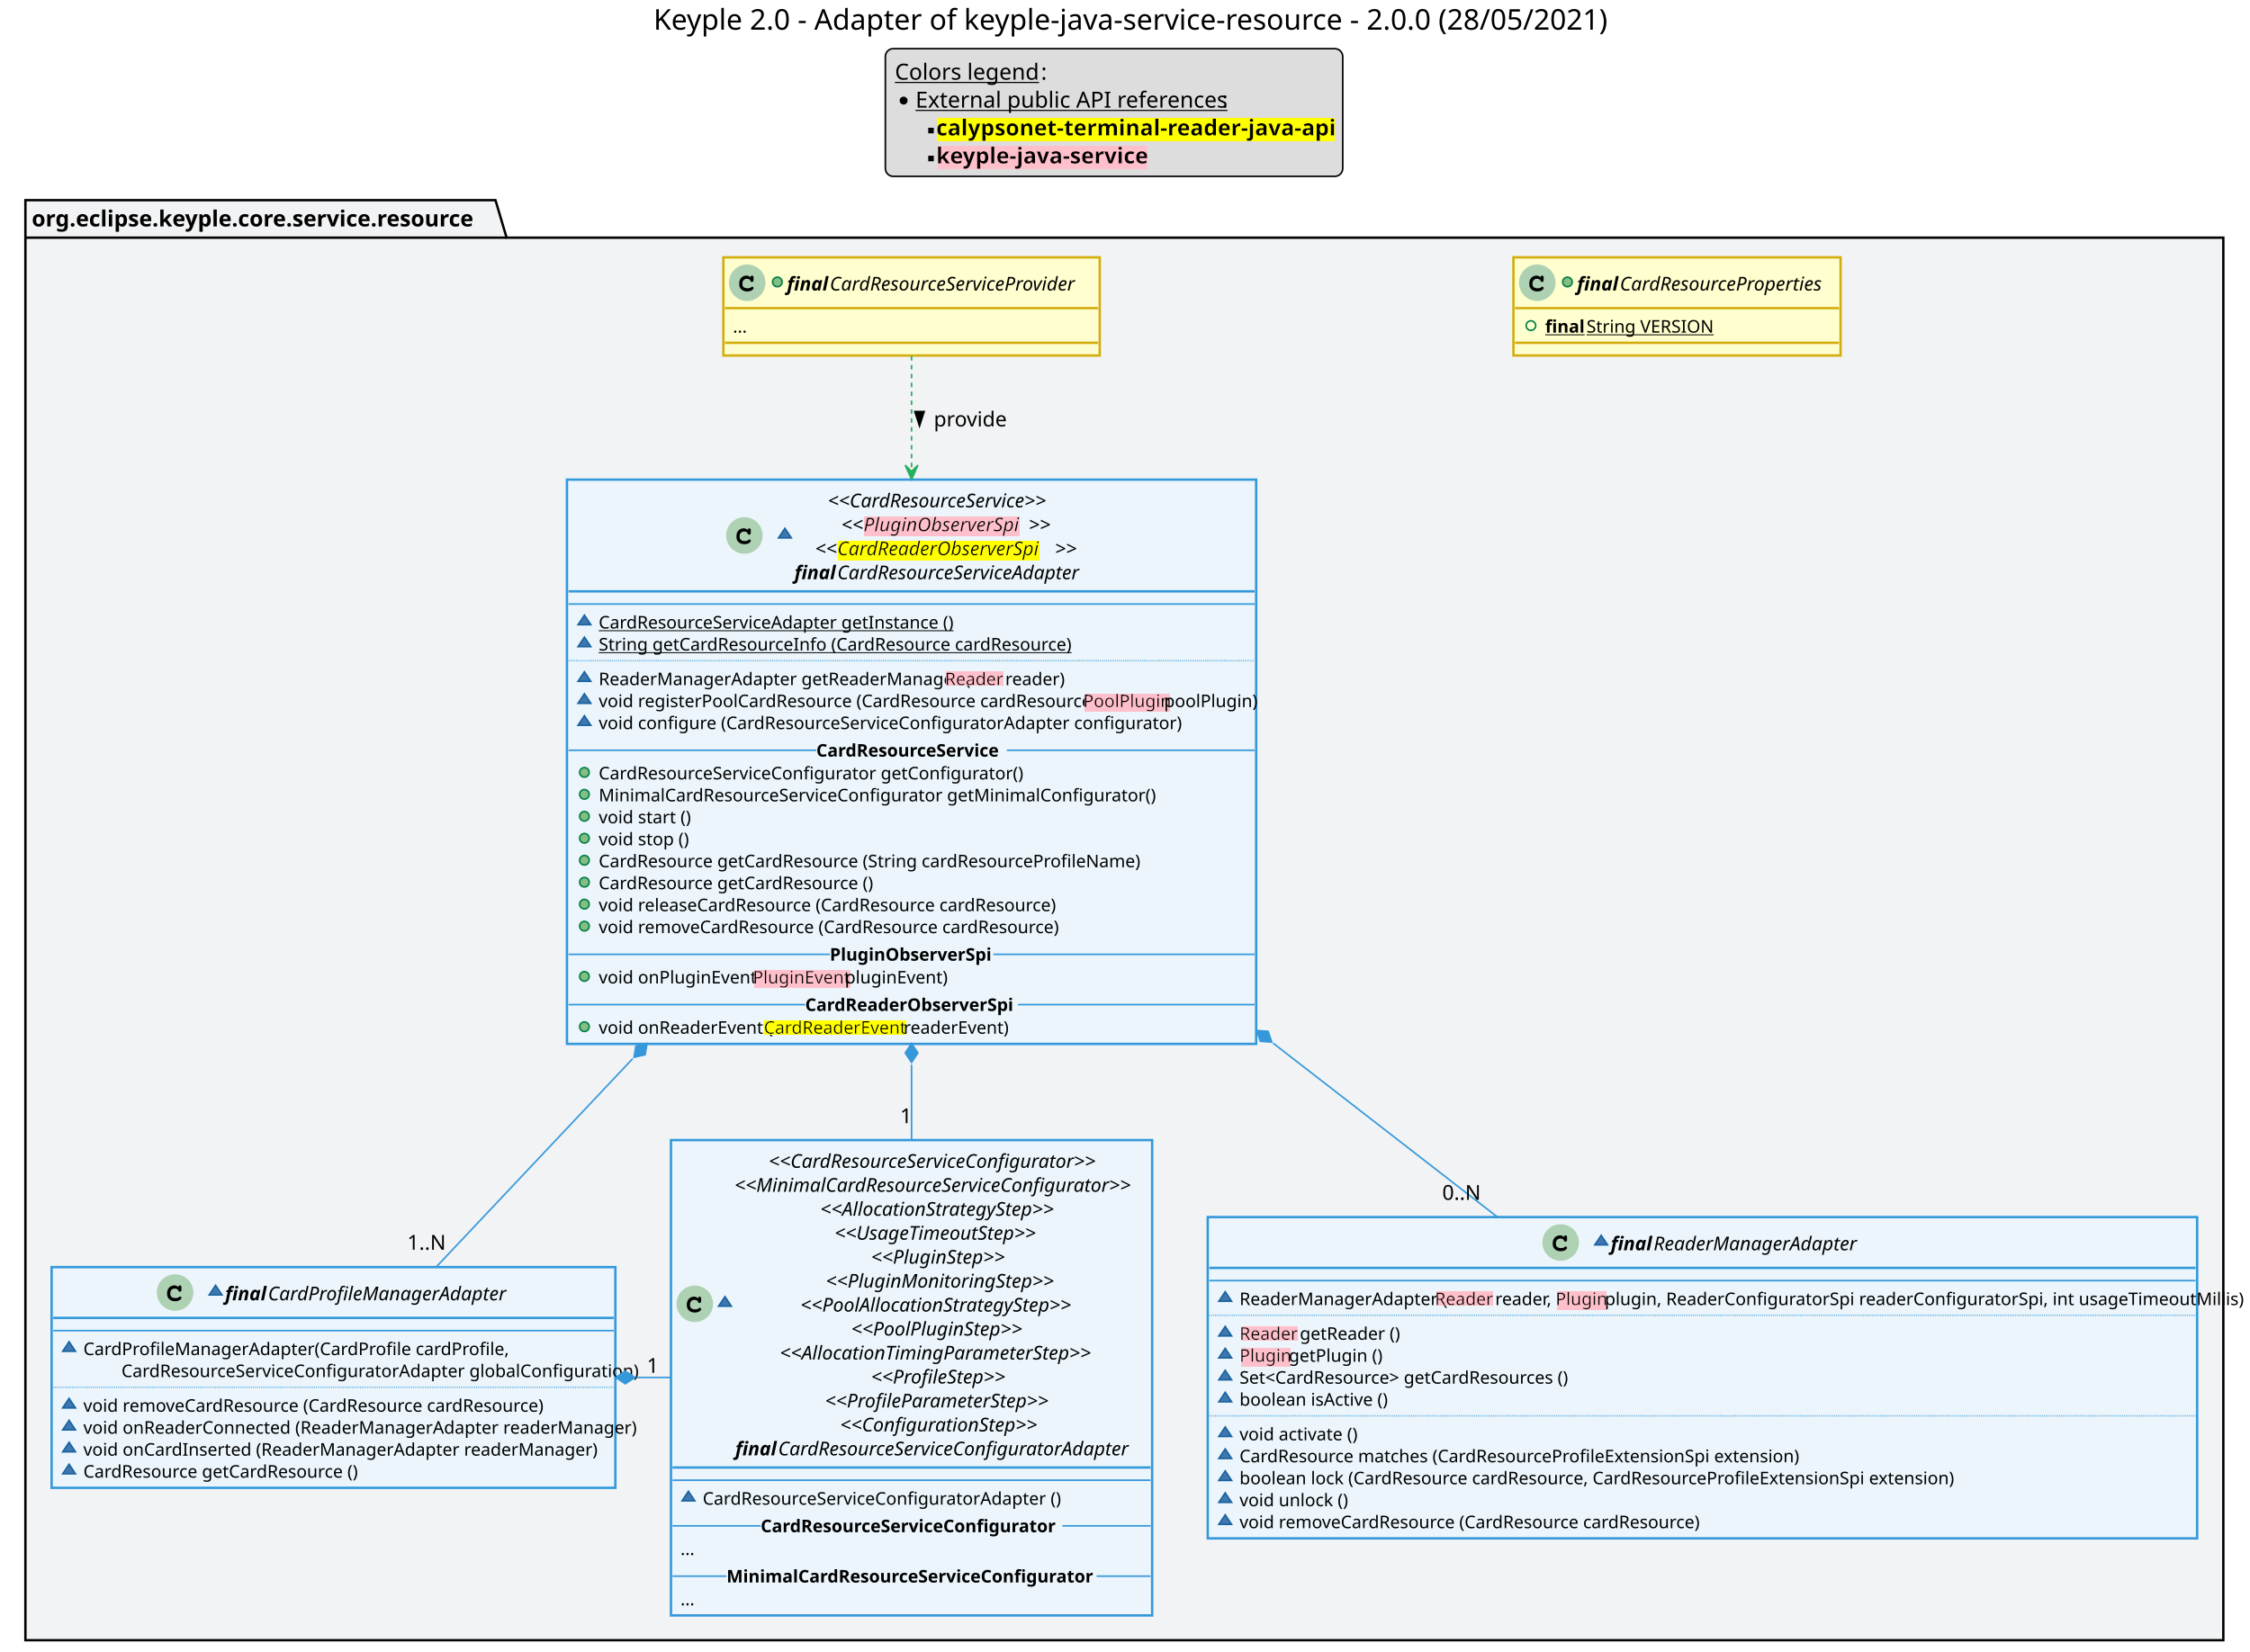
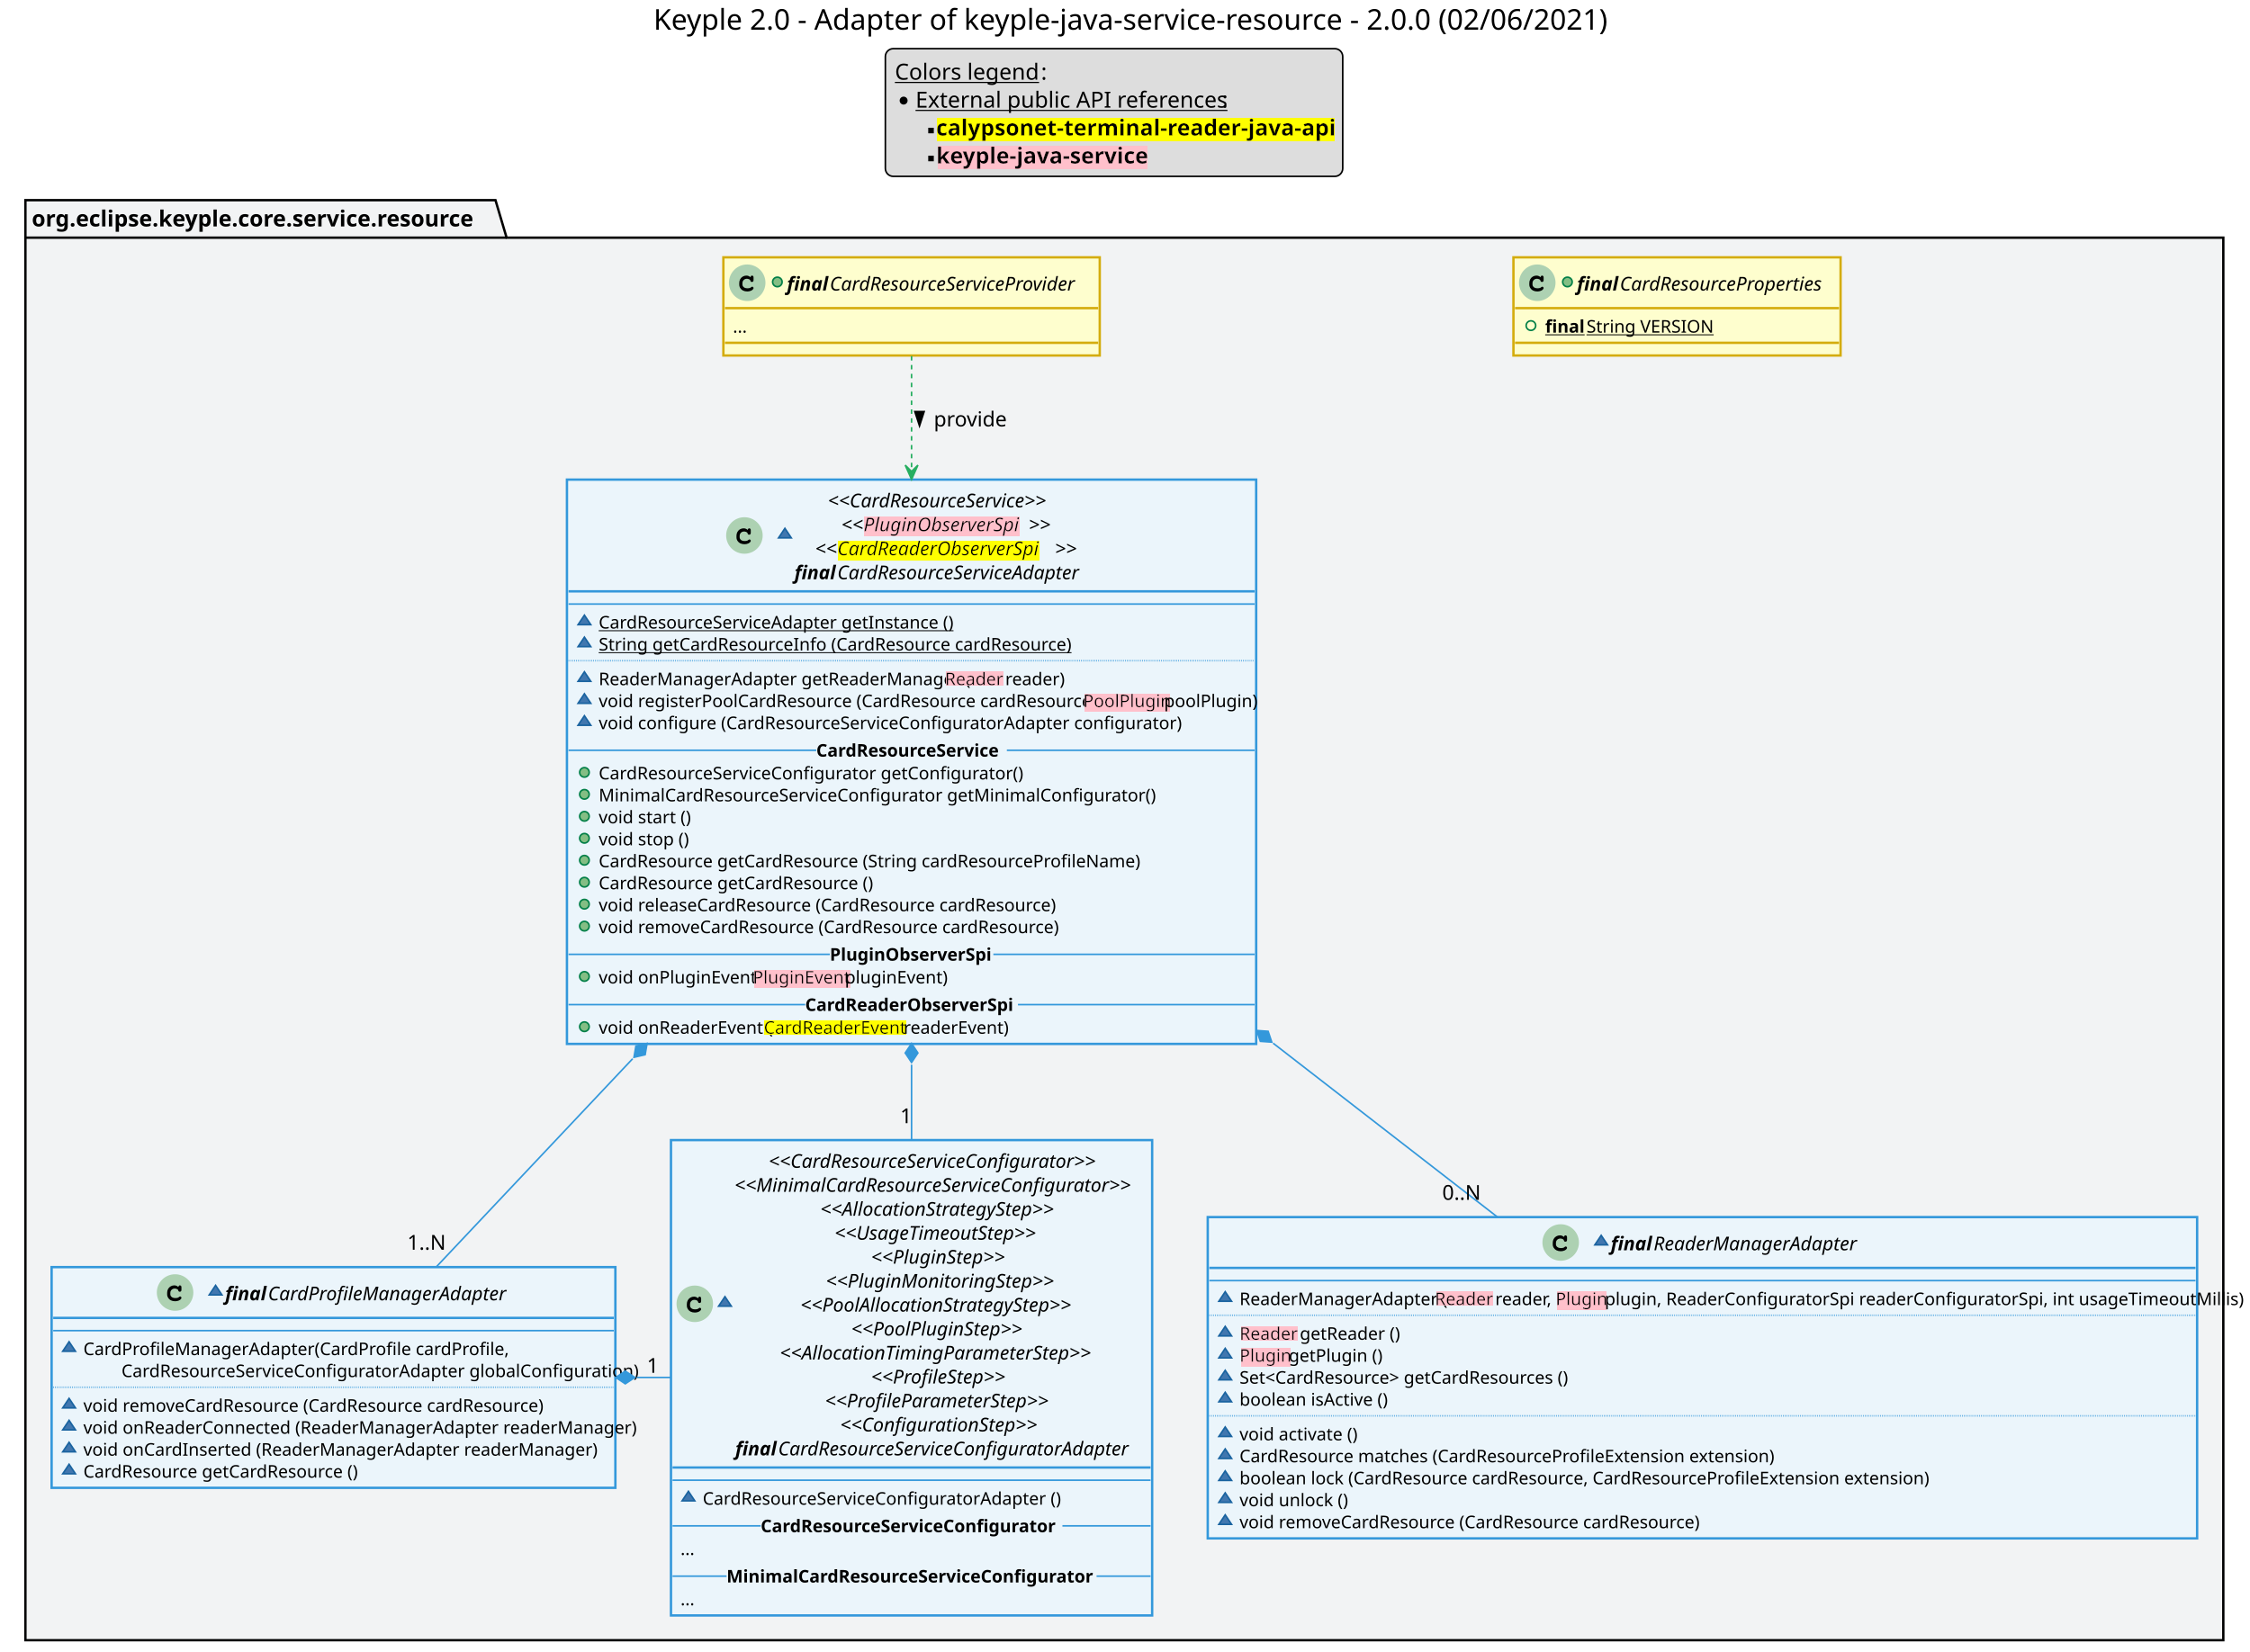
- <svg xmlns="http://www.w3.org/2000/svg" contentScriptType="application/ecmascript" contentStyleType="text/css" height="2600px" preserveAspectRatio="none" style="width:3542px;height:2600px;" version="1.1" viewBox="0 0 3542 2600" width="3542.5px" zoomAndPan="magnify">
+ <svg xmlns="http://www.w3.org/2000/svg" contentScriptType="application/ecmascript" contentStyleType="text/css" height="2600px" preserveAspectRatio="none" style="width:3542px;height:2600px;background:#FFFFFF;" version="1.1" viewBox="0 0 3542 2600" width="3542.5px" zoomAndPan="magnify">
  <defs>
-     <filter height="1" id="bm2q8w5yx6jid0" width="1" x="0" y="0">
+     <filter height="1" id="bvjqk95vucbt80" width="1" x="0" y="0">
      <feFlood flood-color="#FFFF00" result="flood" />
      <feComposite in="SourceGraphic" in2="flood" operator="over" />
    </filter>
-     <filter height="1" id="bm2q8w5yx6jid1" width="1" x="0" y="0">
+     <filter height="1" id="bvjqk95vucbt81" width="1" x="0" y="0">
      <feFlood flood-color="#FFC0CB" result="flood" />
      <feComposite in="SourceGraphic" in2="flood" operator="over" />
    </filter>
  </defs>
  <g>
-     <text fill="#000000" font-family="sans-serif" font-size="45" lengthAdjust="spacing" textLength="1452.5" x="1028.75" y="46.714">Keyple 2.0 - Adapter of keyple-java-service-resource - 2.0.0 (28/05/2021)</text>
+     <text fill="#000000" font-family="sans-serif" font-size="45" lengthAdjust="spacing" textLength="1452.5" x="1028.75" y="46.714">Keyple 2.0 - Adapter of keyple-java-service-resource - 2.0.0 (02/06/2021)</text>
    <rect fill="#DDDDDD" height="201.094" rx="12.5" ry="12.5" style="stroke:#000000;stroke-width:2.5;" width="720" x="1393.75" y="76.602" />
    <text fill="#000000" font-family="sans-serif" font-size="35" lengthAdjust="spacing" text-decoration="underline" textLength="220" x="1408.75" y="125.435">Colors legend</text>
    <text fill="#000000" font-family="sans-serif" font-size="35" lengthAdjust="spacing" textLength="10" x="1638.75" y="125.435">:</text>
    <ellipse cx="1422.5" cy="158.398" fill="#000000" rx="6.25" ry="6.25" style="stroke:#000000;stroke-width:0.0;" />
    <text fill="#000000" font-family="sans-serif" font-size="35" lengthAdjust="spacing" text-decoration="underline" textLength="472.5" x="1441.25" y="169.458">External public API references</text>
    <text fill="#000000" font-family="sans-serif" font-size="35" lengthAdjust="spacing" textLength="10" x="1923.75" y="169.458">:</text>
    <rect fill="#000000" height="8.75" style="stroke:#000000;stroke-width:0.0;" width="8.75" x="1461.25" y="201.172" />
-     <text fill="#000000" filter="url(#bm2q8w5yx6jid0)" font-family="sans-serif" font-size="35" font-weight="bold" lengthAdjust="spacing" textLength="625" x="1473.75" y="213.481">calypsonet-terminal-reader-java-api</text>
+     <text fill="#000000" filter="url(#bvjqk95vucbt80)" font-family="sans-serif" font-size="35" font-weight="bold" lengthAdjust="spacing" textLength="625" x="1473.75" y="213.481">calypsonet-terminal-reader-java-api</text>
    <rect fill="#000000" height="8.75" style="stroke:#000000;stroke-width:0.0;" width="8.75" x="1461.25" y="245.195" />
-     <text fill="#000000" filter="url(#bm2q8w5yx6jid1)" font-family="sans-serif" font-size="35" font-weight="bold" lengthAdjust="spacing" textLength="345" x="1473.75" y="257.505">keyple-java-service</text>
+     <text fill="#000000" filter="url(#bvjqk95vucbt81)" font-family="sans-serif" font-size="35" font-weight="bold" lengthAdjust="spacing" textLength="345" x="1473.75" y="257.505">keyple-java-service</text>
    <polygon fill="#F2F3F4" points="40,315.195,780,315.195,797.5,374.219,3500,374.219,3500,2582.695,40,2582.695,40,315.195" style="stroke:#000000;stroke-width:3.75;" />
    <line style="stroke:#000000;stroke-width:3.75;" x1="40" x2="797.5" y1="374.219" y2="374.219" />
    <text fill="#000000" font-family="sans-serif" font-size="35" font-weight="bold" lengthAdjust="spacing" textLength="725" x="50" y="356.528">org.eclipse.keyple.core.service.resource</text>
    <rect codeLine="56" fill="#FEFECE" height="154.59" id="ApiProperties" style="stroke:#D4AC0D;stroke-width:3.75;" width="515" x="2382.5" y="405.195" />
    <ellipse cx="2420" cy="445.195" fill="#ADD1B2" rx="27.5" ry="27.5" style="stroke:#ADD1B2;stroke-width:2.5;" />
    <path d="M2425,436.445 Q2425.508,435.195 2426.094,434.57 Q2426.68,433.945 2427.344,433.945 Q2428.516,433.945 2429.258,434.648 Q2430,435.352 2430,436.992 L2430,440.898 Q2430,442.539 2429.297,443.242 Q2428.594,443.945 2427.5,443.945 Q2426.523,443.945 2425.898,443.516 Q2425.273,443.086 2425,441.953 Q2424.883,441.172 2424.453,440.742 Q2423.672,439.922 2422.266,439.453 Q2420.859,438.945 2419.453,438.945 Q2417.695,438.945 2416.211,439.648 Q2414.766,440.352 2413.633,441.914 Q2412.5,443.477 2412.5,445.625 L2412.5,447.93 Q2412.5,450.508 2414.609,452.227 Q2416.719,453.945 2420.469,453.945 Q2422.695,453.945 2424.258,453.438 Q2425.156,453.164 2426.172,452.266 Q2426.836,451.758 2427.188,451.602 Q2427.539,451.445 2427.969,451.445 Q2428.789,451.445 2429.375,452.109 Q2430,452.734 2430,453.633 Q2430,454.492 2429.141,455.508 Q2427.891,456.992 2425.898,457.812 Q2423.281,458.945 2420.078,458.945 Q2416.328,458.945 2413.32,457.461 Q2410.898,456.289 2409.18,453.75 Q2407.5,451.211 2407.5,448.203 L2407.5,445.469 Q2407.5,442.344 2408.984,439.609 Q2410.508,436.875 2413.125,435.43 Q2415.781,433.945 2418.75,433.945 Q2420.547,433.945 2422.109,434.57 Q2423.672,435.195 2425,436.445 Z " fill="#000000" />
    <ellipse cx="2467.5" cy="443.945" fill="#84BE84" rx="7.5" ry="7.5" style="stroke:#038048;stroke-width:2.5;" />
    <text fill="#000000" font-family="sans-serif" font-size="30" font-style="italic" font-weight="bold" lengthAdjust="spacing" textLength="60" x="2482.5" y="457.471">final</text>
    <text fill="#000000" font-family="sans-serif" font-size="30" font-style="italic" lengthAdjust="spacing" textLength="340" x="2550" y="457.471">CardResourceProperties</text>
    <line style="stroke:#D4AC0D;stroke-width:3.75;" x1="2385" x2="2895" y1="485.195" y2="485.195" />
    <ellipse cx="2410" cy="512.695" rx="7.5" ry="7.5" style="stroke:#038048;stroke-width:2.5;fill:none;" />
    <text fill="#000000" font-family="sans-serif" font-size="27.5" font-weight="bold" lengthAdjust="spacing" text-decoration="underline" textLength="57.5" x="2432.5" y="523.743">final</text>
    <text fill="#000000" font-family="sans-serif" font-size="27.5" lengthAdjust="spacing" text-decoration="underline" textLength="190" x="2497.5" y="523.743">String VERSION</text>
    <line style="stroke:#D4AC0D;stroke-width:3.75;" x1="2385" x2="2895" y1="539.785" y2="539.785" />
    <rect codeLine="60" fill="#FEFECE" height="154.59" id="CardResourceServiceProvider" style="stroke:#D4AC0D;stroke-width:3.75;" width="592.5" x="1138.75" y="405.195" />
    <ellipse cx="1176.25" cy="445.195" fill="#ADD1B2" rx="27.5" ry="27.5" style="stroke:#ADD1B2;stroke-width:2.5;" />
    <path d="M1181.25,436.445 Q1181.758,435.195 1182.344,434.57 Q1182.93,433.945 1183.594,433.945 Q1184.766,433.945 1185.508,434.648 Q1186.25,435.352 1186.25,436.992 L1186.25,440.898 Q1186.25,442.539 1185.547,443.242 Q1184.844,443.945 1183.75,443.945 Q1182.773,443.945 1182.148,443.516 Q1181.523,443.086 1181.25,441.953 Q1181.133,441.172 1180.703,440.742 Q1179.922,439.922 1178.516,439.453 Q1177.109,438.945 1175.703,438.945 Q1173.945,438.945 1172.461,439.648 Q1171.016,440.352 1169.883,441.914 Q1168.75,443.477 1168.75,445.625 L1168.75,447.93 Q1168.75,450.508 1170.859,452.227 Q1172.969,453.945 1176.719,453.945 Q1178.945,453.945 1180.508,453.438 Q1181.406,453.164 1182.422,452.266 Q1183.086,451.758 1183.438,451.602 Q1183.789,451.445 1184.219,451.445 Q1185.039,451.445 1185.625,452.109 Q1186.25,452.734 1186.25,453.633 Q1186.25,454.492 1185.391,455.508 Q1184.141,456.992 1182.148,457.812 Q1179.531,458.945 1176.328,458.945 Q1172.578,458.945 1169.57,457.461 Q1167.148,456.289 1165.43,453.75 Q1163.75,451.211 1163.75,448.203 L1163.75,445.469 Q1163.75,442.344 1165.234,439.609 Q1166.758,436.875 1169.375,435.43 Q1172.031,433.945 1175,433.945 Q1176.797,433.945 1178.359,434.57 Q1179.922,435.195 1181.25,436.445 Z " fill="#000000" />
    <ellipse cx="1223.75" cy="443.945" fill="#84BE84" rx="7.5" ry="7.5" style="stroke:#038048;stroke-width:2.5;" />
    <text fill="#000000" font-family="sans-serif" font-size="30" font-style="italic" font-weight="bold" lengthAdjust="spacing" textLength="60" x="1238.75" y="457.471">final</text>
    <text fill="#000000" font-family="sans-serif" font-size="30" font-style="italic" lengthAdjust="spacing" textLength="417.5" x="1306.25" y="457.471">CardResourceServiceProvider</text>
    <line style="stroke:#D4AC0D;stroke-width:3.75;" x1="1141.25" x2="1728.75" y1="485.195" y2="485.195" />
    <text fill="#000000" font-family="sans-serif" font-size="27.5" lengthAdjust="spacing" textLength="22.5" x="1153.75" y="523.743">...</text>
    <line style="stroke:#D4AC0D;stroke-width:3.75;" x1="1141.25" x2="1728.75" y1="539.785" y2="539.785" />
    <rect codeLine="137" fill="#EBF5FB" height="888.555" id="CardResourceServiceAdapter" style="stroke:#3498DB;stroke-width:3.75;" width="1085" x="892.5" y="755.195" />
    <ellipse cx="1171.875" cy="843.164" fill="#ADD1B2" rx="27.5" ry="27.5" style="stroke:#ADD1B2;stroke-width:2.5;" />
    <path d="M1176.875,834.414 Q1177.383,833.164 1177.969,832.539 Q1178.555,831.914 1179.219,831.914 Q1180.391,831.914 1181.133,832.617 Q1181.875,833.32 1181.875,834.961 L1181.875,838.867 Q1181.875,840.508 1181.172,841.211 Q1180.469,841.914 1179.375,841.914 Q1178.398,841.914 1177.773,841.484 Q1177.148,841.055 1176.875,839.922 Q1176.758,839.141 1176.328,838.711 Q1175.547,837.891 1174.141,837.422 Q1172.734,836.914 1171.328,836.914 Q1169.57,836.914 1168.086,837.617 Q1166.641,838.32 1165.508,839.883 Q1164.375,841.445 1164.375,843.594 L1164.375,845.898 Q1164.375,848.477 1166.484,850.195 Q1168.594,851.914 1172.344,851.914 Q1174.57,851.914 1176.133,851.406 Q1177.031,851.133 1178.047,850.234 Q1178.711,849.727 1179.062,849.57 Q1179.414,849.414 1179.844,849.414 Q1180.664,849.414 1181.25,850.078 Q1181.875,850.703 1181.875,851.602 Q1181.875,852.461 1181.016,853.477 Q1179.766,854.961 1177.773,855.781 Q1175.156,856.914 1171.953,856.914 Q1168.203,856.914 1165.195,855.43 Q1162.773,854.258 1161.055,851.719 Q1159.375,849.18 1159.375,846.172 L1159.375,843.438 Q1159.375,840.312 1160.859,837.578 Q1162.383,834.844 1165,833.398 Q1167.656,831.914 1170.625,831.914 Q1172.422,831.914 1173.984,832.539 Q1175.547,833.164 1176.875,834.414 Z " fill="#000000" />
    <polygon fill="#4177AF" points="1235.625,831.914,1225.625,846.914,1245.625,846.914" style="stroke:#1963A0;stroke-width:2.5;" />
    <text fill="#000000" font-family="sans-serif" font-size="30" font-style="italic" lengthAdjust="spacing" textLength="372.5" x="1303.125" y="798.838">&lt;&lt;CardResourceService&gt;&gt;</text>
    <text fill="#000000" font-family="sans-serif" font-size="30" font-style="italic" lengthAdjust="spacing" textLength="35" x="1324.375" y="836.572">&lt;&lt;</text>
-     <text fill="#000000" filter="url(#bm2q8w5yx6jid1)" font-family="sans-serif" font-size="30" font-style="italic" lengthAdjust="spacing" textLength="260" x="1359.375" y="836.572">PluginObserverSpi</text>
+     <text fill="#000000" filter="url(#bvjqk95vucbt81)" font-family="sans-serif" font-size="30" font-style="italic" lengthAdjust="spacing" textLength="260" x="1359.375" y="836.572">PluginObserverSpi</text>
    <text fill="#000000" font-family="sans-serif" font-size="30" font-style="italic" lengthAdjust="spacing" textLength="35" x="1619.375" y="836.572">&gt;&gt;</text>
    <text fill="#000000" font-family="sans-serif" font-size="30" font-style="italic" lengthAdjust="spacing" textLength="35" x="1283.125" y="874.307">&lt;&lt;</text>
-     <text fill="#000000" filter="url(#bm2q8w5yx6jid0)" font-family="sans-serif" font-size="30" font-style="italic" lengthAdjust="spacing" textLength="342.5" x="1318.125" y="874.307">CardReaderObserverSpi</text>
+     <text fill="#000000" filter="url(#bvjqk95vucbt80)" font-family="sans-serif" font-size="30" font-style="italic" lengthAdjust="spacing" textLength="342.5" x="1318.125" y="874.307">CardReaderObserverSpi</text>
    <text fill="#000000" font-family="sans-serif" font-size="30" font-style="italic" lengthAdjust="spacing" textLength="35" x="1660.625" y="874.307">&gt;&gt;</text>
    <text fill="#000000" font-family="sans-serif" font-size="30" font-style="italic" font-weight="bold" lengthAdjust="spacing" textLength="60" x="1250.625" y="912.041">final</text>
    <text fill="#000000" font-family="sans-serif" font-size="30" font-style="italic" lengthAdjust="spacing" textLength="410" x="1318.125" y="912.041">CardResourceServiceAdapter</text>
    <line style="stroke:#3498DB;stroke-width:3.75;" x1="895" x2="1975" y1="931.133" y2="931.133" />
    <line style="stroke:#3498DB;stroke-width:2.5;" x1="895" x2="1975" y1="951.133" y2="951.133" />
    <polygon fill="#4177AF" points="920,968.633,910,983.633,930,983.633" style="stroke:#1963A0;stroke-width:2.5;" />
    <text fill="#000000" font-family="sans-serif" font-size="27.5" lengthAdjust="spacing" text-decoration="underline" textLength="540" x="942.5" y="989.68">CardResourceServiceAdapter getInstance ()</text>
    <polygon fill="#4177AF" points="920,1003.223,910,1018.223,930,1018.223" style="stroke:#1963A0;stroke-width:2.5;" />
    <text fill="#000000" font-family="sans-serif" font-size="27.5" lengthAdjust="spacing" text-decoration="underline" textLength="717.5" x="942.5" y="1024.27">String getCardResourceInfo (CardResource cardResource)</text>
    <line style="stroke:#3498DB;stroke-width:2.5;stroke-dasharray:1.0,2.0;" x1="895" x2="1975" y1="1040.312" y2="1040.312" />
    <polygon fill="#4177AF" points="920,1057.812,910,1072.812,930,1072.812" style="stroke:#1963A0;stroke-width:2.5;" />
    <text fill="#000000" font-family="sans-serif" font-size="27.5" lengthAdjust="spacing" textLength="545" x="942.5" y="1078.86">ReaderManagerAdapter getReaderManager (</text>
-     <text fill="#000000" filter="url(#bm2q8w5yx6jid1)" font-family="sans-serif" font-size="27.5" lengthAdjust="spacing" textLength="87.5" x="1487.5" y="1078.86">Reader</text>
+     <text fill="#000000" filter="url(#bvjqk95vucbt81)" font-family="sans-serif" font-size="27.5" lengthAdjust="spacing" textLength="87.5" x="1487.5" y="1078.86">Reader</text>
    <text fill="#000000" font-family="sans-serif" font-size="27.5" lengthAdjust="spacing" textLength="90" x="1582.5" y="1078.86">reader)</text>
    <polygon fill="#4177AF" points="920,1092.402,910,1107.402,930,1107.402" style="stroke:#1963A0;stroke-width:2.5;" />
    <text fill="#000000" font-family="sans-serif" font-size="27.5" lengthAdjust="spacing" textLength="755" x="942.5" y="1113.45">void registerPoolCardResource (CardResource cardResource,</text>
-     <text fill="#000000" filter="url(#bm2q8w5yx6jid1)" font-family="sans-serif" font-size="27.5" lengthAdjust="spacing" textLength="120" x="1705" y="1113.45">PoolPlugin</text>
+     <text fill="#000000" filter="url(#bvjqk95vucbt81)" font-family="sans-serif" font-size="27.5" lengthAdjust="spacing" textLength="120" x="1705" y="1113.45">PoolPlugin</text>
    <text fill="#000000" font-family="sans-serif" font-size="27.5" lengthAdjust="spacing" textLength="130" x="1832.5" y="1113.45">poolPlugin)</text>
    <polygon fill="#4177AF" points="920,1126.992,910,1141.992,930,1141.992" style="stroke:#1963A0;stroke-width:2.5;" />
    <text fill="#000000" font-family="sans-serif" font-size="27.5" lengthAdjust="spacing" textLength="870" x="942.5" y="1148.04">void configure (CardResourceServiceConfiguratorAdapter configurator)</text>
    <ellipse cx="920" cy="1216.172" fill="#84BE84" rx="7.5" ry="7.5" style="stroke:#038048;stroke-width:2.5;" />
    <text fill="#000000" font-family="sans-serif" font-size="27.5" lengthAdjust="spacing" textLength="632.5" x="942.5" y="1227.219">CardResourceServiceConfigurator getConfigurator()</text>
    <ellipse cx="920" cy="1250.762" fill="#84BE84" rx="7.5" ry="7.5" style="stroke:#038048;stroke-width:2.5;" />
    <text fill="#000000" font-family="sans-serif" font-size="27.5" lengthAdjust="spacing" textLength="802.5" x="942.5" y="1261.809">MinimalCardResourceServiceConfigurator getMinimalConfigurator()</text>
    <ellipse cx="920" cy="1285.352" fill="#84BE84" rx="7.5" ry="7.5" style="stroke:#038048;stroke-width:2.5;" />
    <text fill="#000000" font-family="sans-serif" font-size="27.5" lengthAdjust="spacing" textLength="140" x="942.5" y="1296.399">void start ()</text>
    <ellipse cx="920" cy="1319.941" fill="#84BE84" rx="7.5" ry="7.5" style="stroke:#038048;stroke-width:2.5;" />
    <text fill="#000000" font-family="sans-serif" font-size="27.5" lengthAdjust="spacing" textLength="137.5" x="942.5" y="1330.989">void stop ()</text>
    <ellipse cx="920" cy="1354.531" fill="#84BE84" rx="7.5" ry="7.5" style="stroke:#038048;stroke-width:2.5;" />
    <text fill="#000000" font-family="sans-serif" font-size="27.5" lengthAdjust="spacing" textLength="815" x="942.5" y="1365.579">CardResource getCardResource (String cardResourceProfileName)</text>
    <ellipse cx="920" cy="1389.121" fill="#84BE84" rx="7.5" ry="7.5" style="stroke:#038048;stroke-width:2.5;" />
    <text fill="#000000" font-family="sans-serif" font-size="27.5" lengthAdjust="spacing" textLength="422.5" x="942.5" y="1400.168">CardResource getCardResource ()</text>
    <ellipse cx="920" cy="1423.711" fill="#84BE84" rx="7.5" ry="7.5" style="stroke:#038048;stroke-width:2.5;" />
    <text fill="#000000" font-family="sans-serif" font-size="27.5" lengthAdjust="spacing" textLength="705" x="942.5" y="1434.758">void releaseCardResource (CardResource cardResource)</text>
    <ellipse cx="920" cy="1458.301" fill="#84BE84" rx="7.5" ry="7.5" style="stroke:#038048;stroke-width:2.5;" />
    <text fill="#000000" font-family="sans-serif" font-size="27.5" lengthAdjust="spacing" textLength="705" x="942.5" y="1469.348">void removeCardResource (CardResource cardResource)</text>
    <line style="stroke:#3498DB;stroke-width:2.5;" x1="895" x2="1285" y1="1181.377" y2="1181.377" />
    <text fill="#000000" font-family="sans-serif" font-size="27.5" font-weight="bold" lengthAdjust="spacing" textLength="300" x="1285" y="1191.379">CardResourceService</text>
    <line style="stroke:#3498DB;stroke-width:2.5;" x1="1585" x2="1975" y1="1181.377" y2="1181.377" />
    <ellipse cx="920" cy="1537.48" fill="#84BE84" rx="7.5" ry="7.5" style="stroke:#038048;stroke-width:2.5;" />
    <text fill="#000000" font-family="sans-serif" font-size="27.5" lengthAdjust="spacing" textLength="242.5" x="942.5" y="1548.528">void onPluginEvent (</text>
-     <text fill="#000000" filter="url(#bm2q8w5yx6jid1)" font-family="sans-serif" font-size="27.5" lengthAdjust="spacing" textLength="137.5" x="1185" y="1548.528">PluginEvent</text>
+     <text fill="#000000" filter="url(#bvjqk95vucbt81)" font-family="sans-serif" font-size="27.5" lengthAdjust="spacing" textLength="137.5" x="1185" y="1548.528">PluginEvent</text>
    <text fill="#000000" font-family="sans-serif" font-size="27.5" lengthAdjust="spacing" textLength="147.5" x="1330" y="1548.528">pluginEvent)</text>
    <line style="stroke:#3498DB;stroke-width:2.5;" x1="895" x2="1306.25" y1="1502.686" y2="1502.686" />
    <text fill="#000000" font-family="sans-serif" font-size="27.5" font-weight="bold" lengthAdjust="spacing" textLength="257.5" x="1306.25" y="1512.688">PluginObserverSpi</text>
    <line style="stroke:#3498DB;stroke-width:2.5;" x1="1563.75" x2="1975" y1="1502.686" y2="1502.686" />
    <ellipse cx="920" cy="1616.66" fill="#84BE84" rx="7.5" ry="7.5" style="stroke:#038048;stroke-width:2.5;" />
    <text fill="#000000" font-family="sans-serif" font-size="27.5" lengthAdjust="spacing" textLength="260" x="942.5" y="1627.707">void onReaderEvent (</text>
-     <text fill="#000000" filter="url(#bm2q8w5yx6jid0)" font-family="sans-serif" font-size="27.5" lengthAdjust="spacing" textLength="212.5" x="1202.5" y="1627.707">CardReaderEvent</text>
+     <text fill="#000000" filter="url(#bvjqk95vucbt80)" font-family="sans-serif" font-size="27.5" lengthAdjust="spacing" textLength="212.5" x="1202.5" y="1627.707">CardReaderEvent</text>
    <text fill="#000000" font-family="sans-serif" font-size="27.5" lengthAdjust="spacing" textLength="157.5" x="1422.5" y="1627.707">readerEvent)</text>
    <line style="stroke:#3498DB;stroke-width:2.5;" x1="895" x2="1267.5" y1="1581.865" y2="1581.865" />
    <text fill="#000000" font-family="sans-serif" font-size="27.5" font-weight="bold" lengthAdjust="spacing" textLength="335" x="1267.5" y="1591.868">CardReaderObserverSpi</text>
    <line style="stroke:#3498DB;stroke-width:2.5;" x1="1602.5" x2="1975" y1="1581.865" y2="1581.865" />
    <rect codeLine="139" fill="#EBF5FB" height="505.898" id="ReaderManagerAdapter" style="stroke:#3498DB;stroke-width:3.75;" width="1557.5" x="1901.25" y="1916.445" />
    <ellipse cx="2456.875" cy="1956.445" fill="#ADD1B2" rx="27.5" ry="27.5" style="stroke:#ADD1B2;stroke-width:2.5;" />
    <path d="M2461.875,1947.695 Q2462.383,1946.445 2462.969,1945.82 Q2463.555,1945.195 2464.219,1945.195 Q2465.391,1945.195 2466.133,1945.898 Q2466.875,1946.602 2466.875,1948.242 L2466.875,1952.148 Q2466.875,1953.789 2466.172,1954.492 Q2465.469,1955.195 2464.375,1955.195 Q2463.398,1955.195 2462.773,1954.766 Q2462.148,1954.336 2461.875,1953.203 Q2461.758,1952.422 2461.328,1951.992 Q2460.547,1951.172 2459.141,1950.703 Q2457.734,1950.195 2456.328,1950.195 Q2454.57,1950.195 2453.086,1950.898 Q2451.641,1951.602 2450.508,1953.164 Q2449.375,1954.727 2449.375,1956.875 L2449.375,1959.18 Q2449.375,1961.758 2451.484,1963.477 Q2453.594,1965.195 2457.344,1965.195 Q2459.57,1965.195 2461.133,1964.688 Q2462.031,1964.414 2463.047,1963.516 Q2463.711,1963.008 2464.062,1962.852 Q2464.414,1962.695 2464.844,1962.695 Q2465.664,1962.695 2466.25,1963.359 Q2466.875,1963.984 2466.875,1964.883 Q2466.875,1965.742 2466.016,1966.758 Q2464.766,1968.242 2462.773,1969.062 Q2460.156,1970.195 2456.953,1970.195 Q2453.203,1970.195 2450.195,1968.711 Q2447.773,1967.539 2446.055,1965 Q2444.375,1962.461 2444.375,1959.453 L2444.375,1956.719 Q2444.375,1953.594 2445.859,1950.859 Q2447.383,1948.125 2450,1946.68 Q2452.656,1945.195 2455.625,1945.195 Q2457.422,1945.195 2458.984,1945.82 Q2460.547,1946.445 2461.875,1947.695 Z " fill="#000000" />
    <polygon fill="#4177AF" points="2520.625,1945.195,2510.625,1960.195,2530.625,1960.195" style="stroke:#1963A0;stroke-width:2.5;" />
    <text fill="#000000" font-family="sans-serif" font-size="30" font-style="italic" font-weight="bold" lengthAdjust="spacing" textLength="60" x="2535.625" y="1968.721">final</text>
    <text fill="#000000" font-family="sans-serif" font-size="30" font-style="italic" lengthAdjust="spacing" textLength="330" x="2603.125" y="1968.721">ReaderManagerAdapter</text>
    <line style="stroke:#3498DB;stroke-width:3.75;" x1="1903.75" x2="3456.25" y1="1996.445" y2="1996.445" />
    <line style="stroke:#3498DB;stroke-width:2.5;" x1="1903.75" x2="3456.25" y1="2016.445" y2="2016.445" />
    <polygon fill="#4177AF" points="1928.75,2033.945,1918.75,2048.945,1938.75,2048.945" style="stroke:#1963A0;stroke-width:2.5;" />
    <text fill="#000000" font-family="sans-serif" font-size="27.5" lengthAdjust="spacing" textLength="307.5" x="1951.25" y="2054.993">ReaderManagerAdapter (</text>
-     <text fill="#000000" filter="url(#bm2q8w5yx6jid1)" font-family="sans-serif" font-size="27.5" lengthAdjust="spacing" textLength="87.5" x="2258.75" y="2054.993">Reader</text>
+     <text fill="#000000" filter="url(#bvjqk95vucbt81)" font-family="sans-serif" font-size="27.5" lengthAdjust="spacing" textLength="87.5" x="2258.75" y="2054.993">Reader</text>
    <text fill="#000000" font-family="sans-serif" font-size="27.5" lengthAdjust="spacing" textLength="87.5" x="2353.75" y="2054.993">reader,</text>
-     <text fill="#000000" filter="url(#bm2q8w5yx6jid1)" font-family="sans-serif" font-size="27.5" lengthAdjust="spacing" textLength="70" x="2448.75" y="2054.993">Plugin</text>
+     <text fill="#000000" filter="url(#bvjqk95vucbt81)" font-family="sans-serif" font-size="27.5" lengthAdjust="spacing" textLength="70" x="2448.75" y="2054.993">Plugin</text>
    <text fill="#000000" font-family="sans-serif" font-size="27.5" lengthAdjust="spacing" textLength="917.5" x="2526.25" y="2054.993">plugin, ReaderConfiguratorSpi readerConfiguratorSpi, int usageTimeoutMillis)</text>
    <line style="stroke:#3498DB;stroke-width:2.5;stroke-dasharray:1.0,2.0;" x1="1903.75" x2="3456.25" y1="2071.035" y2="2071.035" />
    <polygon fill="#4177AF" points="1928.75,2088.535,1918.75,2103.535,1938.75,2103.535" style="stroke:#1963A0;stroke-width:2.5;" />
-     <text fill="#000000" filter="url(#bm2q8w5yx6jid1)" font-family="sans-serif" font-size="27.5" lengthAdjust="spacing" textLength="87.5" x="1951.25" y="2109.582">Reader</text>
+     <text fill="#000000" filter="url(#bvjqk95vucbt81)" font-family="sans-serif" font-size="27.5" lengthAdjust="spacing" textLength="87.5" x="1951.25" y="2109.582">Reader</text>
    <text fill="#000000" font-family="sans-serif" font-size="27.5" lengthAdjust="spacing" textLength="152.5" x="2046.25" y="2109.582">getReader ()</text>
    <polygon fill="#4177AF" points="1928.75,2123.125,1918.75,2138.125,1938.75,2138.125" style="stroke:#1963A0;stroke-width:2.5;" />
-     <text fill="#000000" filter="url(#bm2q8w5yx6jid1)" font-family="sans-serif" font-size="27.5" lengthAdjust="spacing" textLength="70" x="1951.25" y="2144.172">Plugin</text>
+     <text fill="#000000" filter="url(#bvjqk95vucbt81)" font-family="sans-serif" font-size="27.5" lengthAdjust="spacing" textLength="70" x="1951.25" y="2144.172">Plugin</text>
    <text fill="#000000" font-family="sans-serif" font-size="27.5" lengthAdjust="spacing" textLength="135" x="2028.75" y="2144.172">getPlugin ()</text>
    <polygon fill="#4177AF" points="1928.75,2157.715,1918.75,2172.715,1938.75,2172.715" style="stroke:#1963A0;stroke-width:2.5;" />
    <text fill="#000000" font-family="sans-serif" font-size="27.5" lengthAdjust="spacing" textLength="507.5" x="1951.25" y="2178.762">Set&lt;CardResource&gt; getCardResources ()</text>
    <polygon fill="#4177AF" points="1928.75,2192.305,1918.75,2207.305,1938.75,2207.305" style="stroke:#1963A0;stroke-width:2.5;" />
    <text fill="#000000" font-family="sans-serif" font-size="27.5" lengthAdjust="spacing" textLength="227.5" x="1951.25" y="2213.352">boolean isActive ()</text>
    <line style="stroke:#3498DB;stroke-width:2.5;stroke-dasharray:1.0,2.0;" x1="1903.75" x2="3456.25" y1="2229.394" y2="2229.394" />
    <polygon fill="#4177AF" points="1928.75,2246.894,1918.75,2261.894,1938.75,2261.894" style="stroke:#1963A0;stroke-width:2.5;" />
    <text fill="#000000" font-family="sans-serif" font-size="27.5" lengthAdjust="spacing" textLength="180" x="1951.25" y="2267.942">void activate ()</text>
    <polygon fill="#4177AF" points="1928.75,2281.484,1918.75,2296.484,1938.75,2296.484" style="stroke:#1963A0;stroke-width:2.5;" />
-     <text fill="#000000" font-family="sans-serif" font-size="27.5" lengthAdjust="spacing" textLength="842.5" x="1951.25" y="2302.532">CardResource matches (CardResourceProfileExtensionSpi extension)</text>
+     <text fill="#000000" font-family="sans-serif" font-size="27.5" lengthAdjust="spacing" textLength="805" x="1951.25" y="2302.532">CardResource matches (CardResourceProfileExtension extension)</text>
    <polygon fill="#4177AF" points="1928.75,2316.074,1918.75,2331.074,1938.75,2331.074" style="stroke:#1963A0;stroke-width:2.5;" />
-     <text fill="#000000" font-family="sans-serif" font-size="27.5" lengthAdjust="spacing" textLength="1077.5" x="1951.25" y="2337.122">boolean lock (CardResource cardResource, CardResourceProfileExtensionSpi extension)</text>
+     <text fill="#000000" font-family="sans-serif" font-size="27.5" lengthAdjust="spacing" textLength="1040" x="1951.25" y="2337.122">boolean lock (CardResource cardResource, CardResourceProfileExtension extension)</text>
    <polygon fill="#4177AF" points="1928.75,2350.664,1918.75,2365.664,1938.75,2365.664" style="stroke:#1963A0;stroke-width:2.5;" />
    <text fill="#000000" font-family="sans-serif" font-size="27.5" lengthAdjust="spacing" textLength="162.5" x="1951.25" y="2371.711">void unlock ()</text>
    <polygon fill="#4177AF" points="1928.75,2385.254,1918.75,2400.254,1938.75,2400.254" style="stroke:#1963A0;stroke-width:2.5;" />
    <text fill="#000000" font-family="sans-serif" font-size="27.5" lengthAdjust="spacing" textLength="705" x="1951.25" y="2406.301">void removeCardResource (CardResource cardResource)</text>
    <rect codeLine="140" fill="#EBF5FB" height="347.539" id="CardProfileManagerAdapter" style="stroke:#3498DB;stroke-width:3.75;" width="887.5" x="81.25" y="1995.195" />
    <ellipse cx="275.625" cy="2035.195" fill="#ADD1B2" rx="27.5" ry="27.5" style="stroke:#ADD1B2;stroke-width:2.5;" />
    <path d="M280.625,2026.445 Q281.133,2025.195 281.719,2024.57 Q282.305,2023.945 282.969,2023.945 Q284.141,2023.945 284.883,2024.648 Q285.625,2025.352 285.625,2026.992 L285.625,2030.898 Q285.625,2032.539 284.922,2033.242 Q284.219,2033.945 283.125,2033.945 Q282.148,2033.945 281.523,2033.516 Q280.898,2033.086 280.625,2031.953 Q280.508,2031.172 280.078,2030.742 Q279.297,2029.922 277.891,2029.453 Q276.484,2028.945 275.078,2028.945 Q273.32,2028.945 271.836,2029.648 Q270.391,2030.352 269.258,2031.914 Q268.125,2033.477 268.125,2035.625 L268.125,2037.93 Q268.125,2040.508 270.234,2042.227 Q272.344,2043.945 276.094,2043.945 Q278.32,2043.945 279.883,2043.438 Q280.781,2043.164 281.797,2042.266 Q282.461,2041.758 282.812,2041.602 Q283.164,2041.445 283.594,2041.445 Q284.414,2041.445 285,2042.109 Q285.625,2042.734 285.625,2043.633 Q285.625,2044.492 284.766,2045.508 Q283.516,2046.992 281.523,2047.812 Q278.906,2048.945 275.703,2048.945 Q271.953,2048.945 268.945,2047.461 Q266.523,2046.289 264.805,2043.75 Q263.125,2041.211 263.125,2038.203 L263.125,2035.469 Q263.125,2032.344 264.609,2029.609 Q266.133,2026.875 268.75,2025.43 Q271.406,2023.945 274.375,2023.945 Q276.172,2023.945 277.734,2024.57 Q279.297,2025.195 280.625,2026.445 Z " fill="#000000" />
    <polygon fill="#4177AF" points="339.375,2023.945,329.375,2038.945,349.375,2038.945" style="stroke:#1963A0;stroke-width:2.5;" />
    <text fill="#000000" font-family="sans-serif" font-size="30" font-style="italic" font-weight="bold" lengthAdjust="spacing" textLength="60" x="354.375" y="2047.471">final</text>
    <text fill="#000000" font-family="sans-serif" font-size="30" font-style="italic" lengthAdjust="spacing" textLength="382.5" x="421.875" y="2047.471">CardProfileManagerAdapter</text>
    <line style="stroke:#3498DB;stroke-width:3.75;" x1="83.75" x2="966.25" y1="2075.195" y2="2075.195" />
    <line style="stroke:#3498DB;stroke-width:2.5;" x1="83.75" x2="966.25" y1="2095.195" y2="2095.195" />
    <polygon fill="#4177AF" points="108.75,2112.695,98.75,2127.695,118.75,2127.695" style="stroke:#1963A0;stroke-width:2.5;" />
    <text fill="#000000" font-family="sans-serif" font-size="27.5" lengthAdjust="spacing" textLength="622.5" x="131.25" y="2133.743">CardProfileManagerAdapter(CardProfile cardProfile,</text>
    <text fill="#000000" font-family="sans-serif" font-size="27.5" lengthAdjust="spacing" textLength="762.5" x="191.25" y="2168.332">CardResourceServiceConfiguratorAdapter globalConfiguration)</text>
    <line style="stroke:#3498DB;stroke-width:2.5;stroke-dasharray:1.0,2.0;" x1="83.75" x2="966.25" y1="2184.375" y2="2184.375" />
    <polygon fill="#4177AF" points="108.75,2201.875,98.75,2216.875,118.75,2216.875" style="stroke:#1963A0;stroke-width:2.5;" />
    <text fill="#000000" font-family="sans-serif" font-size="27.5" lengthAdjust="spacing" textLength="705" x="131.25" y="2222.922">void removeCardResource (CardResource cardResource)</text>
    <polygon fill="#4177AF" points="108.75,2236.465,98.75,2251.465,118.75,2251.465" style="stroke:#1963A0;stroke-width:2.5;" />
    <text fill="#000000" font-family="sans-serif" font-size="27.5" lengthAdjust="spacing" textLength="815" x="131.25" y="2257.512">void onReaderConnected (ReaderManagerAdapter readerManager)</text>
    <polygon fill="#4177AF" points="108.75,2271.055,98.75,2286.055,118.75,2286.055" style="stroke:#1963A0;stroke-width:2.5;" />
    <text fill="#000000" font-family="sans-serif" font-size="27.5" lengthAdjust="spacing" textLength="752.5" x="131.25" y="2292.102">void onCardInserted (ReaderManagerAdapter readerManager)</text>
    <polygon fill="#4177AF" points="108.75,2305.644,98.75,2320.644,118.75,2320.644" style="stroke:#1963A0;stroke-width:2.5;" />
    <text fill="#000000" font-family="sans-serif" font-size="27.5" lengthAdjust="spacing" textLength="422.5" x="131.25" y="2326.692">CardResource getCardResource ()</text>
    <rect codeLine="138" fill="#EBF5FB" height="748.496" id="CardResourceServiceConfiguratorAdapter" style="stroke:#3498DB;stroke-width:3.75;" width="757.5" x="1056.25" y="1795.195" />
    <ellipse cx="1093.75" cy="2052.969" fill="#ADD1B2" rx="27.5" ry="27.5" style="stroke:#ADD1B2;stroke-width:2.5;" />
    <path d="M1098.75,2044.219 Q1099.258,2042.969 1099.844,2042.344 Q1100.43,2041.719 1101.094,2041.719 Q1102.266,2041.719 1103.008,2042.422 Q1103.75,2043.125 1103.75,2044.766 L1103.75,2048.672 Q1103.75,2050.312 1103.047,2051.016 Q1102.344,2051.719 1101.25,2051.719 Q1100.273,2051.719 1099.648,2051.289 Q1099.023,2050.859 1098.75,2049.727 Q1098.633,2048.945 1098.203,2048.516 Q1097.422,2047.695 1096.016,2047.227 Q1094.609,2046.719 1093.203,2046.719 Q1091.445,2046.719 1089.961,2047.422 Q1088.516,2048.125 1087.383,2049.688 Q1086.25,2051.25 1086.25,2053.398 L1086.25,2055.703 Q1086.25,2058.281 1088.359,2060 Q1090.469,2061.719 1094.219,2061.719 Q1096.445,2061.719 1098.008,2061.211 Q1098.906,2060.938 1099.922,2060.039 Q1100.586,2059.531 1100.938,2059.375 Q1101.289,2059.219 1101.719,2059.219 Q1102.539,2059.219 1103.125,2059.883 Q1103.75,2060.508 1103.75,2061.406 Q1103.75,2062.266 1102.891,2063.281 Q1101.641,2064.766 1099.648,2065.586 Q1097.031,2066.719 1093.828,2066.719 Q1090.078,2066.719 1087.07,2065.234 Q1084.648,2064.062 1082.93,2061.523 Q1081.25,2058.984 1081.25,2055.977 L1081.25,2053.242 Q1081.25,2050.117 1082.734,2047.383 Q1084.258,2044.648 1086.875,2043.203 Q1089.531,2041.719 1092.5,2041.719 Q1094.297,2041.719 1095.859,2042.344 Q1097.422,2042.969 1098.75,2044.219 Z " fill="#000000" />
    <polygon fill="#4177AF" points="1141.25,2041.719,1131.25,2056.719,1151.25,2056.719" style="stroke:#1963A0;stroke-width:2.5;" />
    <text fill="#000000" font-family="sans-serif" font-size="30" font-style="italic" lengthAdjust="spacing" textLength="542.5" x="1210" y="1838.838">&lt;&lt;CardResourceServiceConfigurator&gt;&gt;</text>
    <text fill="#000000" font-family="sans-serif" font-size="30" font-style="italic" lengthAdjust="spacing" textLength="650" x="1156.25" y="1876.572">&lt;&lt;MinimalCardResourceServiceConfigurator&gt;&gt;</text>
    <text fill="#000000" font-family="sans-serif" font-size="30" font-style="italic" lengthAdjust="spacing" textLength="380" x="1291.25" y="1914.307">&lt;&lt;AllocationStrategyStep&gt;&gt;</text>
    <text fill="#000000" font-family="sans-serif" font-size="30" font-style="italic" lengthAdjust="spacing" textLength="335" x="1313.75" y="1952.041">&lt;&lt;UsageTimeoutStep&gt;&gt;</text>
    <text fill="#000000" font-family="sans-serif" font-size="30" font-style="italic" lengthAdjust="spacing" textLength="220" x="1371.25" y="1989.775">&lt;&lt;PluginStep&gt;&gt;</text>
    <text fill="#000000" font-family="sans-serif" font-size="30" font-style="italic" lengthAdjust="spacing" textLength="362.5" x="1300" y="2027.51">&lt;&lt;PluginMonitoringStep&gt;&gt;</text>
    <text fill="#000000" font-family="sans-serif" font-size="30" font-style="italic" lengthAdjust="spacing" textLength="442.5" x="1260" y="2065.244">&lt;&lt;PoolAllocationStrategyStep&gt;&gt;</text>
    <text fill="#000000" font-family="sans-serif" font-size="30" font-style="italic" lengthAdjust="spacing" textLength="282.5" x="1340" y="2102.979">&lt;&lt;PoolPluginStep&gt;&gt;</text>
    <text fill="#000000" font-family="sans-serif" font-size="30" font-style="italic" lengthAdjust="spacing" textLength="507.5" x="1227.5" y="2140.713">&lt;&lt;AllocationTimingParameterStep&gt;&gt;</text>
    <text fill="#000000" font-family="sans-serif" font-size="30" font-style="italic" lengthAdjust="spacing" textLength="220" x="1371.25" y="2178.447">&lt;&lt;ProfileStep&gt;&gt;</text>
    <text fill="#000000" font-family="sans-serif" font-size="30" font-style="italic" lengthAdjust="spacing" textLength="365" x="1298.75" y="2216.182">&lt;&lt;ProfileParameterStep&gt;&gt;</text>
    <text fill="#000000" font-family="sans-serif" font-size="30" font-style="italic" lengthAdjust="spacing" textLength="317.5" x="1322.5" y="2253.916">&lt;&lt;ConfigurationStep&gt;&gt;</text>
    <text fill="#000000" font-family="sans-serif" font-size="30" font-style="italic" font-weight="bold" lengthAdjust="spacing" textLength="60" x="1157.5" y="2291.65">final</text>
    <text fill="#000000" font-family="sans-serif" font-size="30" font-style="italic" lengthAdjust="spacing" textLength="580" x="1225" y="2291.65">CardResourceServiceConfiguratorAdapter</text>
    <line style="stroke:#3498DB;stroke-width:3.75;" x1="1058.75" x2="1811.25" y1="2310.742" y2="2310.742" />
    <line style="stroke:#3498DB;stroke-width:2.5;" x1="1058.75" x2="1811.25" y1="2330.742" y2="2330.742" />
    <polygon fill="#4177AF" points="1083.75,2348.242,1073.75,2363.242,1093.75,2363.242" style="stroke:#1963A0;stroke-width:2.5;" />
    <text fill="#000000" font-family="sans-serif" font-size="27.5" lengthAdjust="spacing" textLength="542.5" x="1106.25" y="2369.29">CardResourceServiceConfiguratorAdapter ()</text>
    <text fill="#000000" font-family="sans-serif" font-size="27.5" lengthAdjust="spacing" textLength="22.5" x="1071.25" y="2448.469">...</text>
    <line style="stroke:#3498DB;stroke-width:2.5;" x1="1058.75" x2="1197.5" y1="2402.627" y2="2402.627" />
    <text fill="#000000" font-family="sans-serif" font-size="27.5" font-weight="bold" lengthAdjust="spacing" textLength="475" x="1197.5" y="2412.629">CardResourceServiceConfigurator</text>
    <line style="stroke:#3498DB;stroke-width:2.5;" x1="1672.5" x2="1811.25" y1="2402.627" y2="2402.627" />
    <text fill="#000000" font-family="sans-serif" font-size="27.5" lengthAdjust="spacing" textLength="22.5" x="1071.25" y="2527.649">...</text>
    <line style="stroke:#3498DB;stroke-width:2.5;" x1="1058.75" x2="1143.75" y1="2481.807" y2="2481.807" />
    <text fill="#000000" font-family="sans-serif" font-size="27.5" font-weight="bold" lengthAdjust="spacing" textLength="582.5" x="1143.75" y="2491.809">MinimalCardResourceServiceConfigurator</text>
    <line style="stroke:#3498DB;stroke-width:2.5;" x1="1726.25" x2="1811.25" y1="2481.807" y2="2481.807" />
    <path codeLine="122" d="M1435,560.638 C1435,607.42 1435,671.823 1435,741.778 " fill="none" id="CardResourceServiceProvider-to-CardResourceServiceAdapter" style="stroke:#27AE60;stroke-width:2.5;stroke-dasharray:7.0,7.0;" />
    <polygon fill="#27AE60" points="1435,754.903,1445,732.403,1435,742.403,1425,732.403,1435,754.903" style="stroke:#27AE60;stroke-width:2.5;" />
    <polygon fill="#000000" points="1447.5,670.635,1454.847,648.022,1440.153,648.022,1447.5,670.635" style="stroke:#000000;stroke-width:2.5;" />
    <text fill="#000000" font-family="sans-serif" font-size="32.5" lengthAdjust="spacing" textLength="100" x="1470" y="671.433">provide</text>
    <path codeLine="124" d="M1435,1676.443 C1435,1716.308 1435,1756.24 1435,1795.153 " fill="none" id="CardResourceServiceAdapter-backto-CardResourceServiceConfiguratorAdapter" style="stroke:#3498DB;stroke-width:2.5;" />
    <polygon fill="#3498DB" points="1435,1642.995,1425,1657.995,1435,1672.995,1445,1657.995,1435,1642.995" style="stroke:#3498DB;stroke-width:2.5;" />
    <text fill="#000000" font-family="sans-serif" font-size="32.5" lengthAdjust="spacing" textLength="17.5" x="1417.049" y="1768.583">1</text>
    <path codeLine="125" d="M2004.178,1642.615 C2125.392,1736.568 2249.323,1832.628 2357.405,1916.403 " fill="none" id="CardResourceServiceAdapter-backto-ReaderManagerAdapter" style="stroke:#3498DB;stroke-width:2.5;" />
    <polygon fill="#3498DB" points="1978.358,1622.603,1984.086,1639.696,2002.068,1640.982,1996.339,1623.889,1978.358,1622.603" style="stroke:#3498DB;stroke-width:2.5;" />
    <text fill="#000000" font-family="sans-serif" font-size="32.5" lengthAdjust="spacing" textLength="60" x="2270.409" y="1889.273">0..N</text>
    <path codeLine="126" d="M995.867,1667.118 C885.678,1783.968 774.245,1902.135 687.462,1994.163 " fill="none" id="CardResourceServiceAdapter-backto-CardProfileManagerAdapter" style="stroke:#3498DB;stroke-width:2.5;" />
    <polygon fill="#3498DB" points="1018.615,1642.995,1001.048,1647.047,998.032,1664.821,1015.599,1660.769,1018.615,1642.995" style="stroke:#3498DB;stroke-width:2.5;" />
    <text fill="#000000" font-family="sans-serif" font-size="32.5" lengthAdjust="spacing" textLength="60" x="641.123" y="1967.857">1..N</text>
    <path codeLine="128" d="M1002.413,2168.945 C1020.188,2168.945 1037.963,2168.945 1055.737,2168.945 " fill="none" id="CardProfileManagerAdapter-backto-CardResourceServiceConfiguratorAdapter" style="stroke:#3498DB;stroke-width:2.5;" />
    <polygon fill="#3498DB" points="969.335,2168.945,984.335,2178.945,999.335,2168.945,984.335,2158.945,969.335,2168.945" style="stroke:#3498DB;stroke-width:2.5;" />
    <text fill="#000000" font-family="sans-serif" font-size="32.5" lengthAdjust="spacing" textLength="17.5" x="1018.231" y="2161.649">1</text>
  </g>
</svg>
